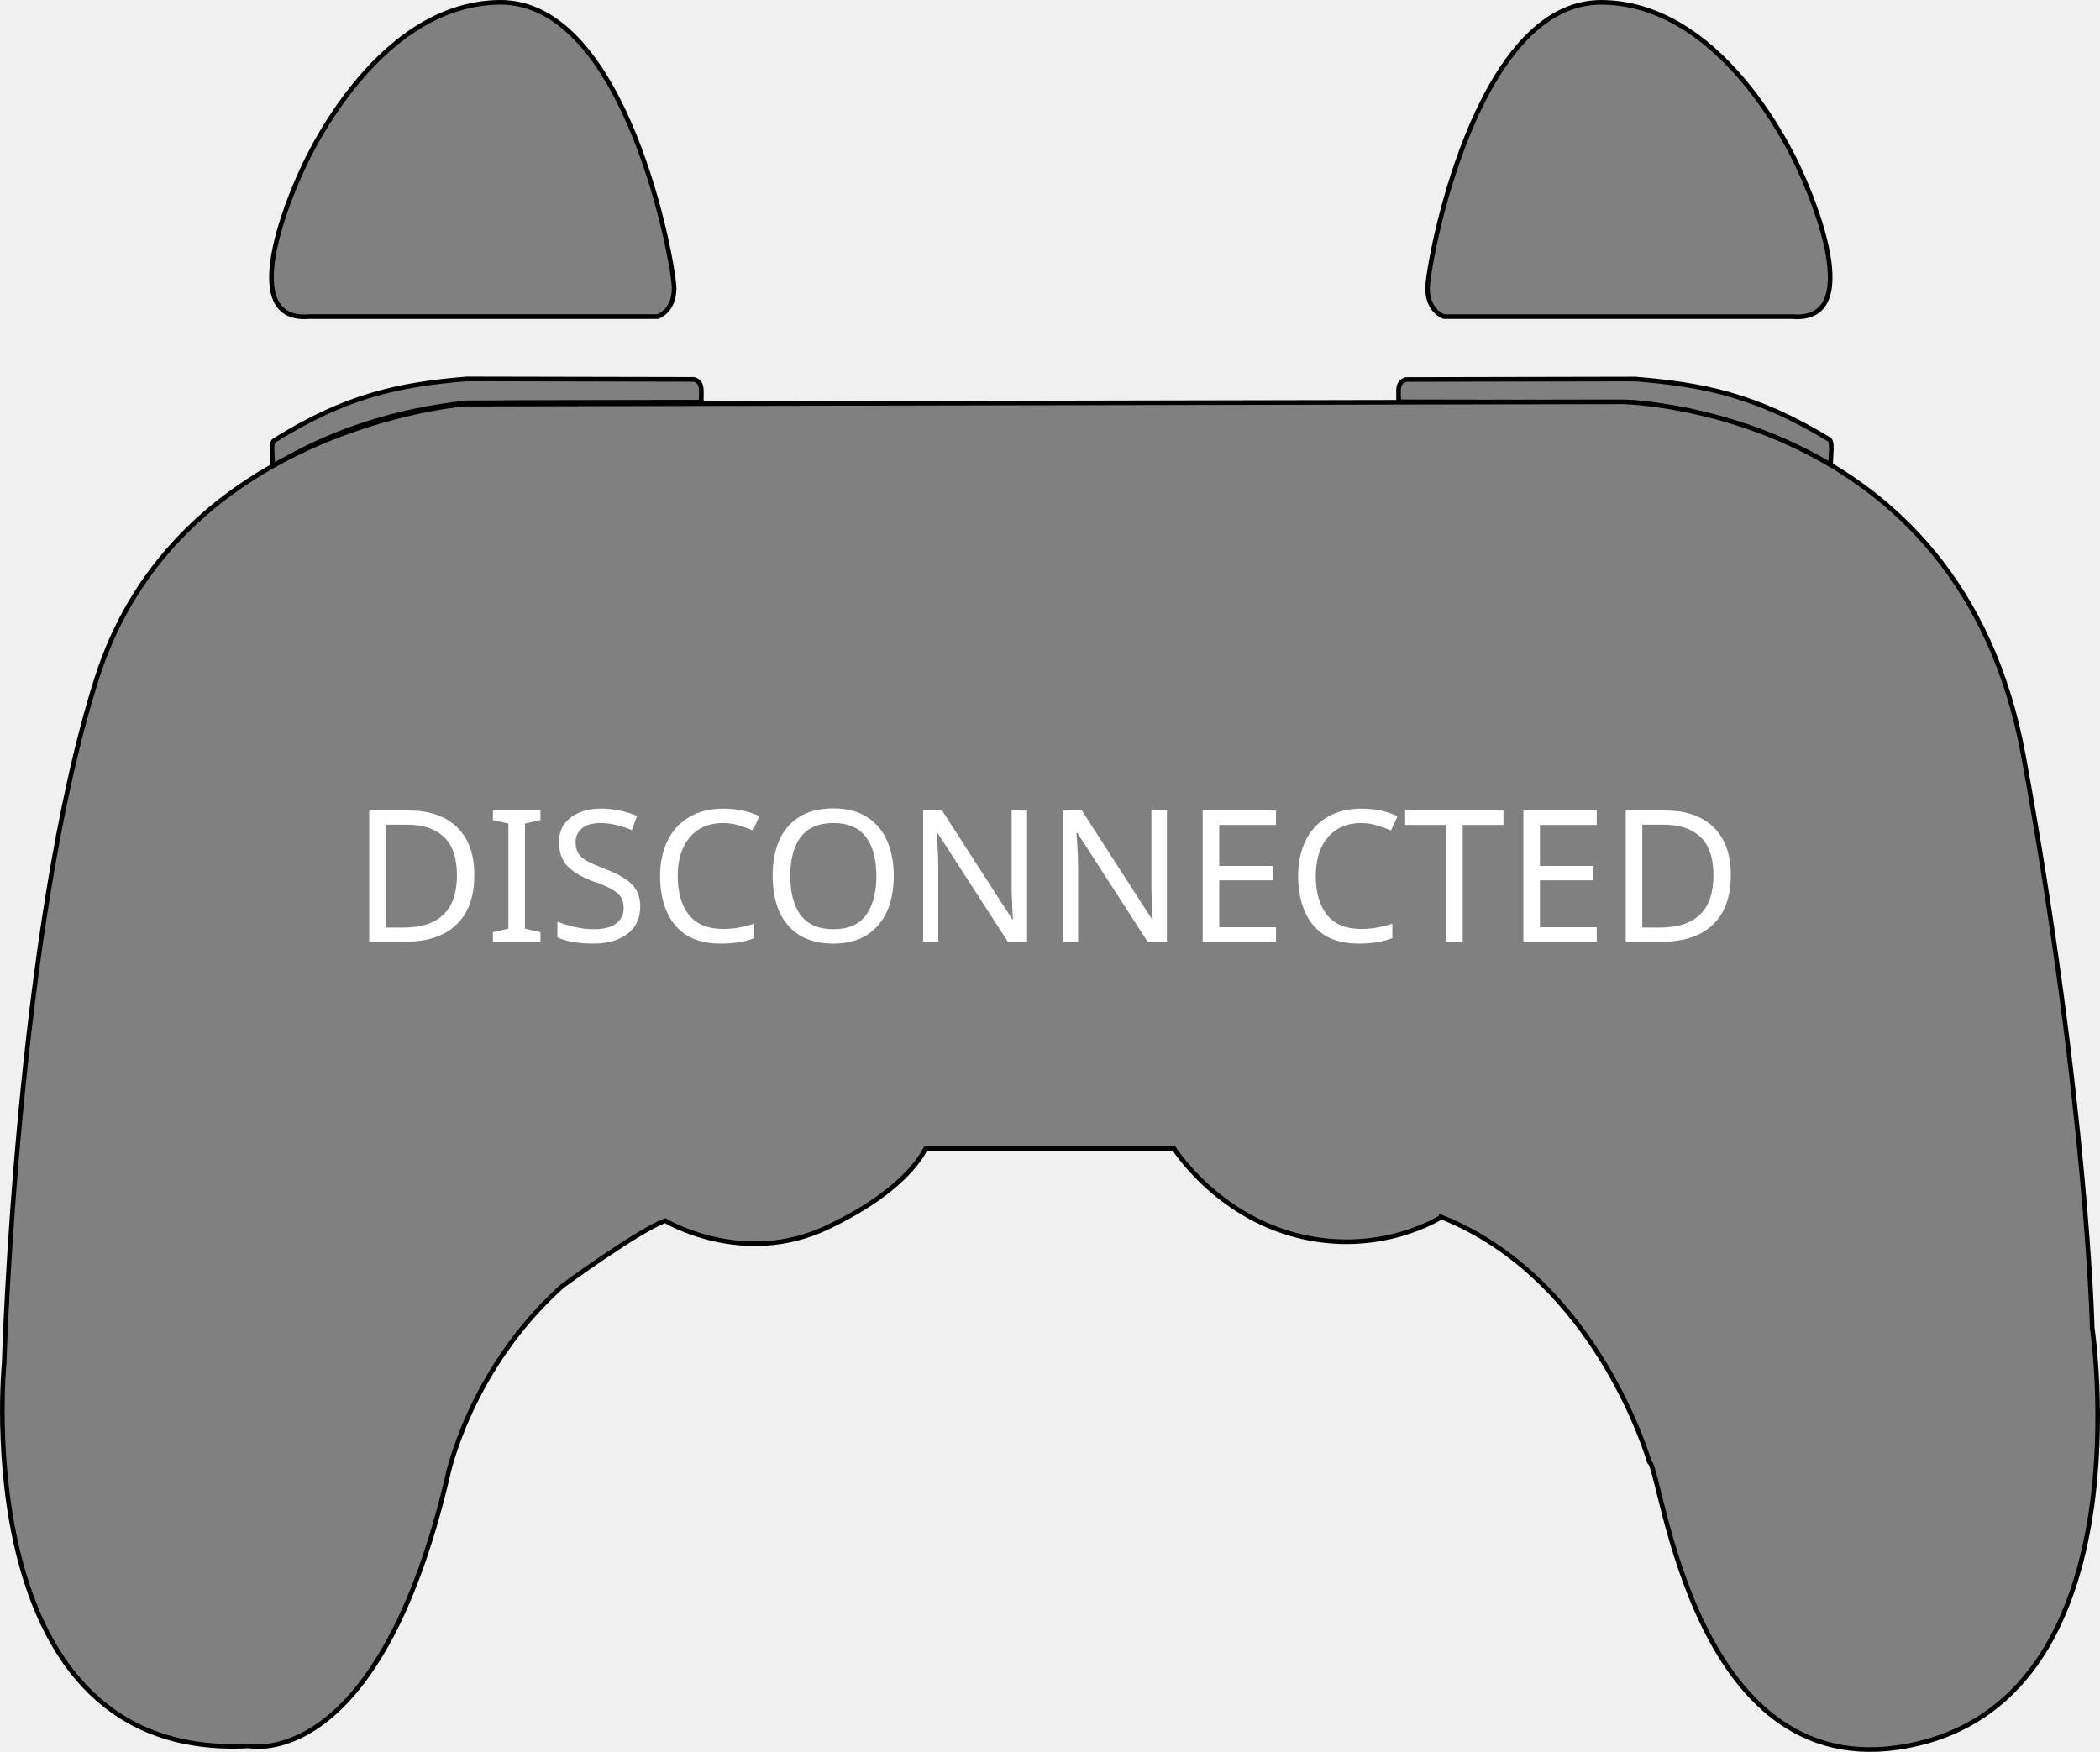
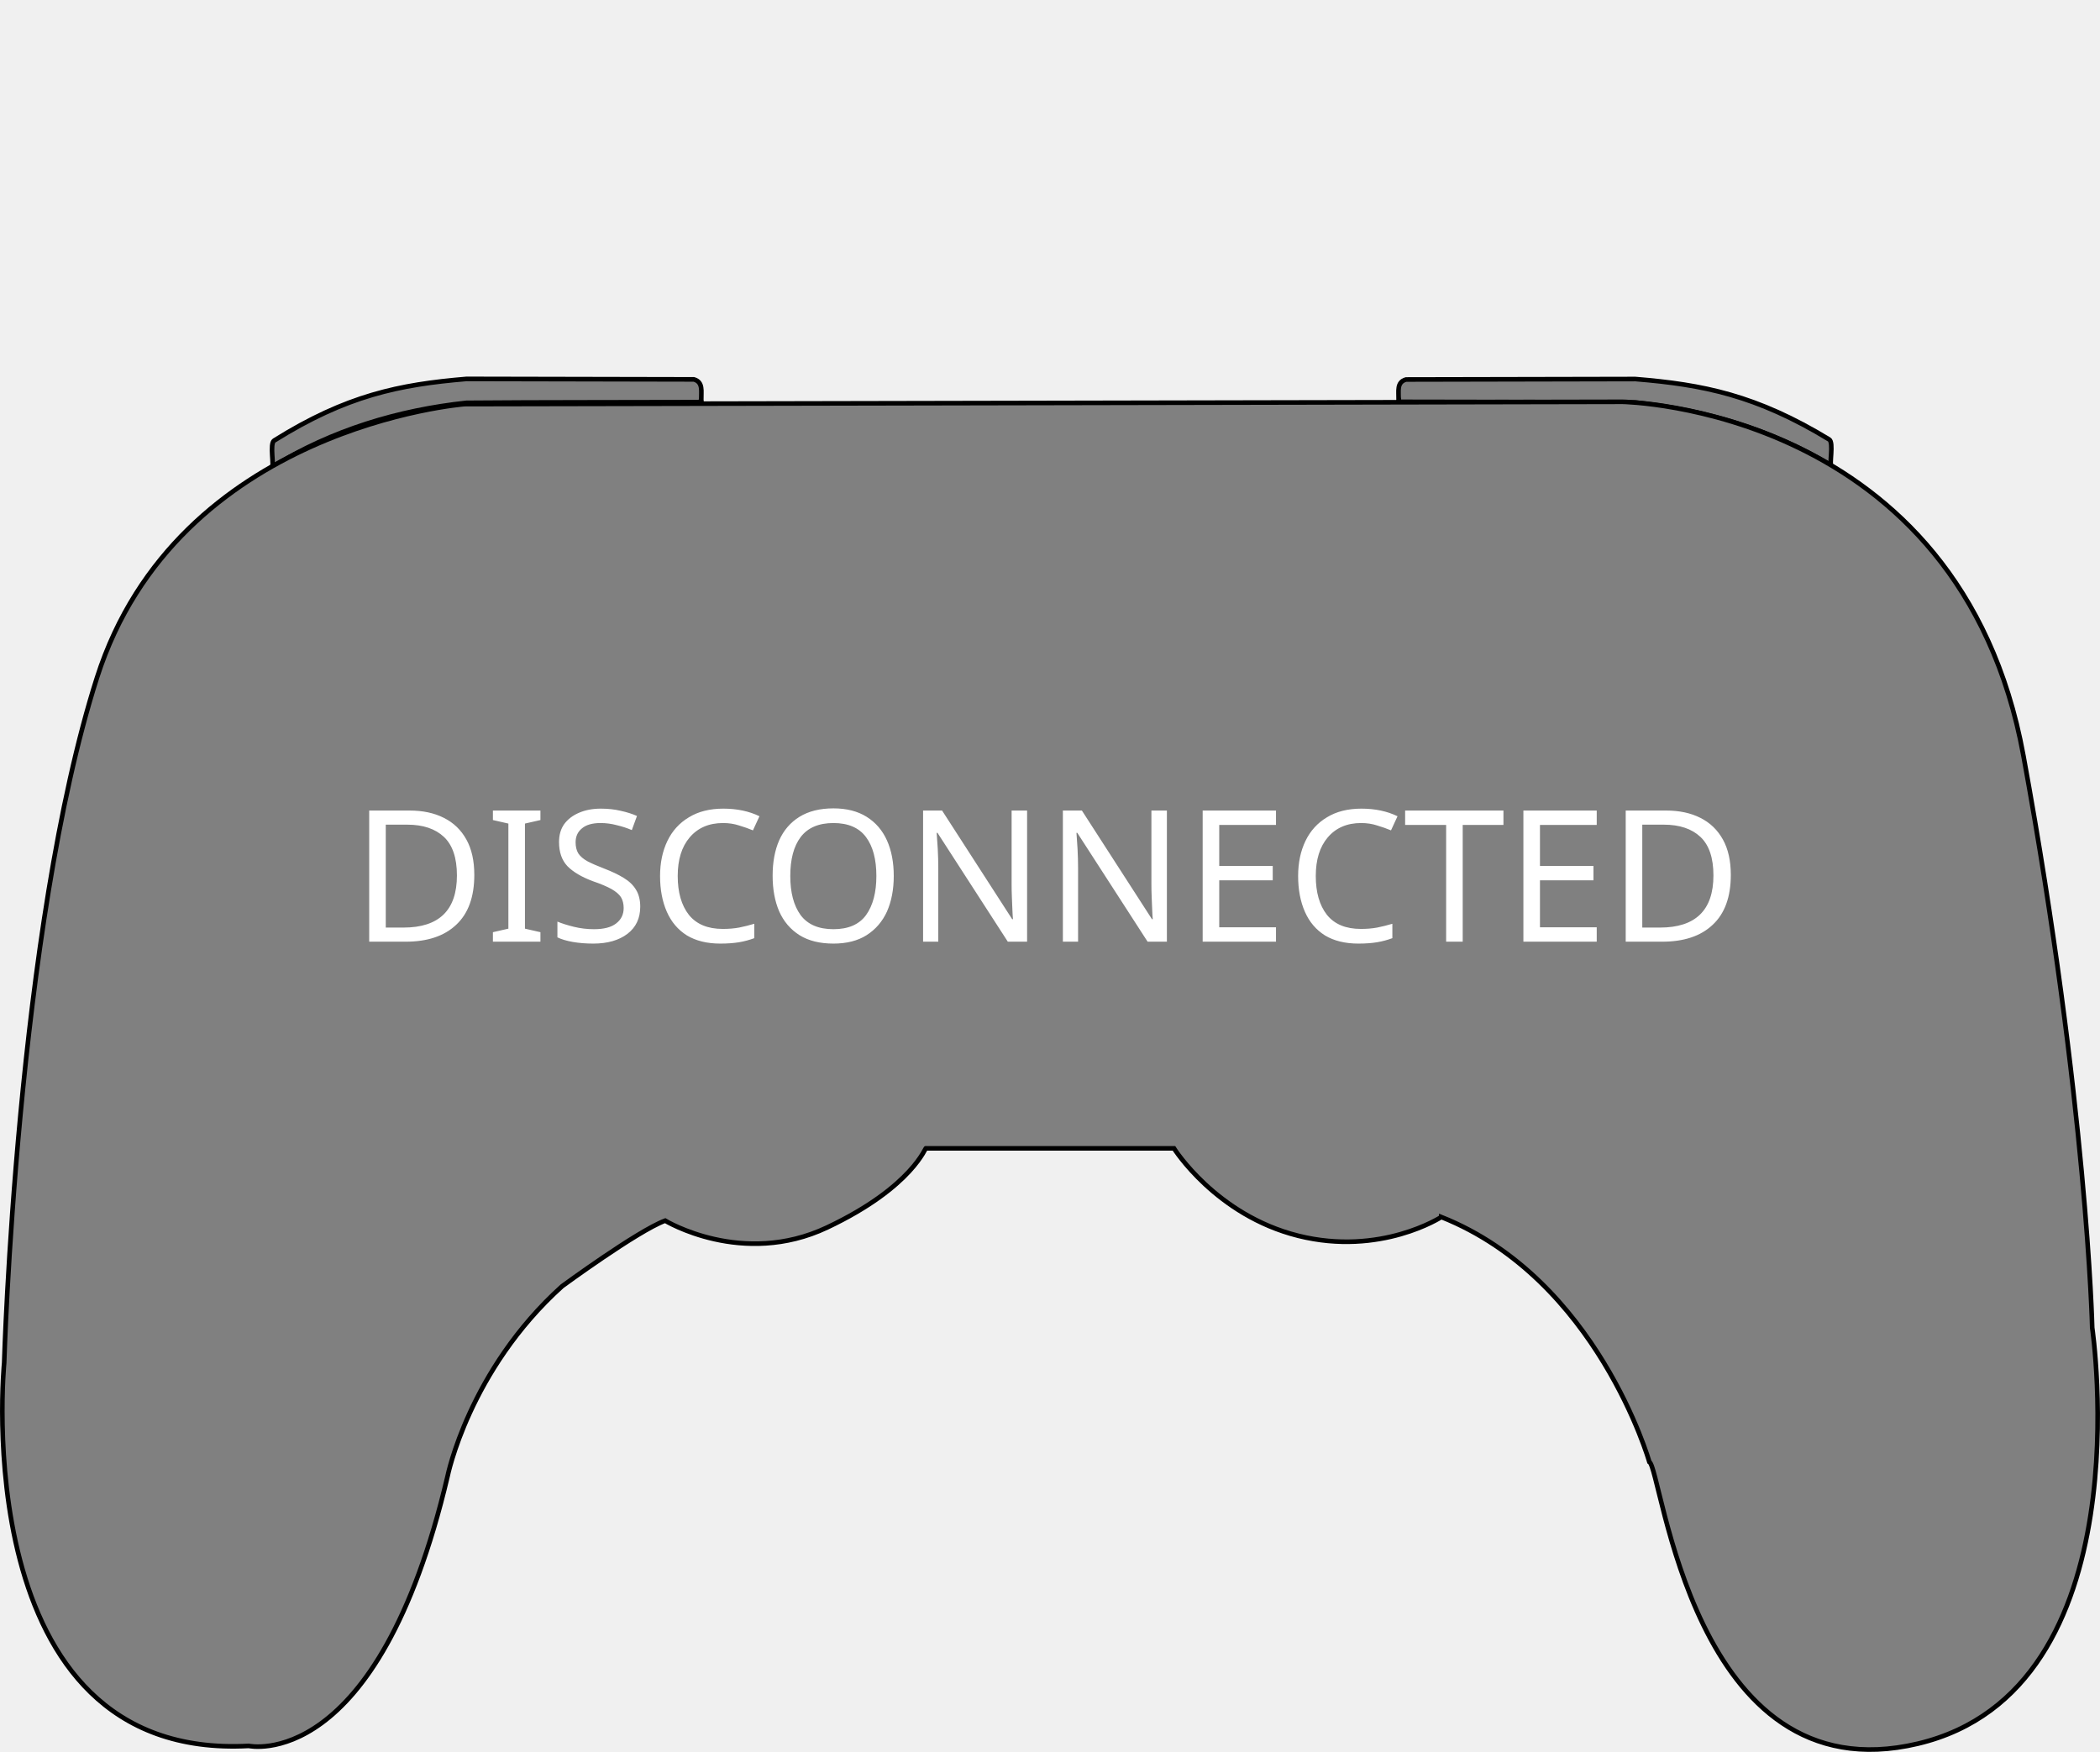
<svg xmlns="http://www.w3.org/2000/svg" width="120.823mm" height="100.806mm" viewBox="0 0 120.823 100.806" version="1.1" id="svg1304">
  <defs id="defs1301" />
  <g id="layer2" style="display:inline;fill:#808080;stroke:#000000;stroke-opacity:1;fill-opacity:1">
    <g id="g6135" style="display:inline;fill:#808080;stroke:#000000;stroke-opacity:1;fill-opacity:1" transform="translate(-41.39311,-65.96761)">
      <path style="fill:#808080;fill-opacity:1;stroke:#000000;stroke-width:0.266px;stroke-linecap:butt;stroke-linejoin:miter;stroke-opacity:1" d="m 81.713,89.108 c -4.495,0.018 -8.991,0.002 -13.484,0.04 -3.873,0.416 -7.738,1.557 -11.193,3.704 0.149,-0.013 -0.145,-1.361 0.131,-1.534 4.155,-2.599 7.193,-3.222 11.066,-3.547 4.361,0.009 8.722,0.018 13.082,0.027 0.55,0.155 0.414,0.705 0.425,1.138 -0.02,0.033 0.038,0.206 -0.027,0.172 z" id="path4512-4" />
      <path style="fill:#808080;fill-opacity:1;stroke:#000000;stroke-width:0.266px;stroke-linecap:butt;stroke-linejoin:miter;stroke-opacity:1" d="m 81.739,88.937 c -0.038,0.035 0.006,0.084 -0.006,0.122 -0.006,0.018 -0.014,0.033 -0.02,0.05" id="path5039-2" />
    </g>
    <g id="g6077" style="display:inline;fill:#808080;stroke:#000000;stroke-opacity:1;fill-opacity:1" transform="translate(-41.39311,-65.96761)">
      <path style="fill:#808080;fill-opacity:1;stroke:#000000;stroke-width:0.265px;stroke-linecap:butt;stroke-linejoin:miter;stroke-opacity:1" d="m 121.888,89.089 c 4.531,0.017 9.064,0.002 13.595,0.039 3.905,0.408 7.801,1.527 11.284,3.632 -0.151,-0.013 0.146,-1.335 -0.132,-1.504 -4.189,-2.548 -7.252,-3.159 -11.156,-3.478 -4.396,0.009 -8.793,0.018 -13.189,0.027 -0.554,0.152 -0.417,0.691 -0.428,1.116 0.02,0.033 -0.038,0.202 0.027,0.168 z" id="path4512" />
      <path style="fill:#808080;fill-opacity:1;stroke:#000000;stroke-width:0.265px;stroke-linecap:butt;stroke-linejoin:miter;stroke-opacity:1" d="m 121.861,88.92 c 0.038,0.034 -0.006,0.082 0.006,0.119 0.006,0.017 0.014,0.032 0.02,0.049" id="path5039" />
    </g>
-     <path style="display:inline;fill:#808080;fill-opacity:1;stroke:#000000;stroke-width:0.265px;stroke-linecap:butt;stroke-linejoin:miter;stroke-opacity:1" d="m 72.66,135.11 h 20.018 c 0,0 0.943,-0.295 0.943,-1.634 0,-1.339 -2.727,-16.551 -10.061,-16.452 -7.333,0.099 -11.397,9.761 -11.397,9.761 0,0 -4.157,8.741 0.496,8.324 z" id="path23787" transform="translate(-54.83629,-116.8916)" />
-     <path style="display:inline;fill:#808080;fill-opacity:1;stroke:#000000;stroke-width:0.265px;stroke-linecap:butt;stroke-linejoin:miter;stroke-opacity:1" d="m 157.93,135.111 h -20.018 c 0,0 -0.943,-0.295 -0.943,-1.634 0,-1.339 2.727,-16.551 10.061,-16.452 7.333,0.099 11.397,9.761 11.397,9.761 0,0 4.157,8.741 -0.495,8.324 z" id="path23787-7" transform="translate(-54.83629,-116.8916)" />
    <path style="display:inline;fill:#808080;fill-opacity:1;stroke:#000000;stroke-width:0.265px;stroke-linecap:butt;stroke-linejoin:miter;stroke-opacity:1" d="m 82.925,70.03 c 8.976,3.571 11.969,14.092 11.969,14.092 0.724,0.361 2.443,19.291 15.443,16.215 13.121,-3.105 10.038,-23.937 10.038,-23.937 0,0 -0.29,-12.837 -3.957,-32.913 C 112.75,23.411 93.35,23.121 93.35,23.121 l -66.623,0.133 c 0,0 -16.527,1.288 -21.145,15.734 -4.619,14.446 -5.342,39.43 -5.342,39.43 0,0 -2.264,22.932 14.074,22.046 0,0 7.4,1.64 11.437,-15.517 0,0 1.224,-6.099 6.589,-10.933 0,0 4.346,-3.188 5.93,-3.774 0,0 4.438,2.701 9.32,0.392 4.992,-2.361 5.685,-4.721 5.685,-4.553 h 14.268 c 0,0 2.408,3.846 7.152,5.032 4.744,1.186 8.23,-1.08 8.23,-1.08 z" id="path903-7" />
  </g>
  <g id="layer4" style="display:inline">
    <text xml:space="preserve" style="font-style:normal;font-weight:normal;font-size:10.583px;line-height:1.25;font-family:sans-serif;display:inline;fill:#ffffff;fill-opacity:1;stroke:none;stroke-width:0.265" x="20.211" y="54.187" id="text3331">
      <tspan id="tspan3329" style="fill:#ffffff;fill-opacity:1;stroke-width:0.265" x="20.211" y="54.187">DISCONNECTED</tspan>
    </text>
  </g>
</svg>
